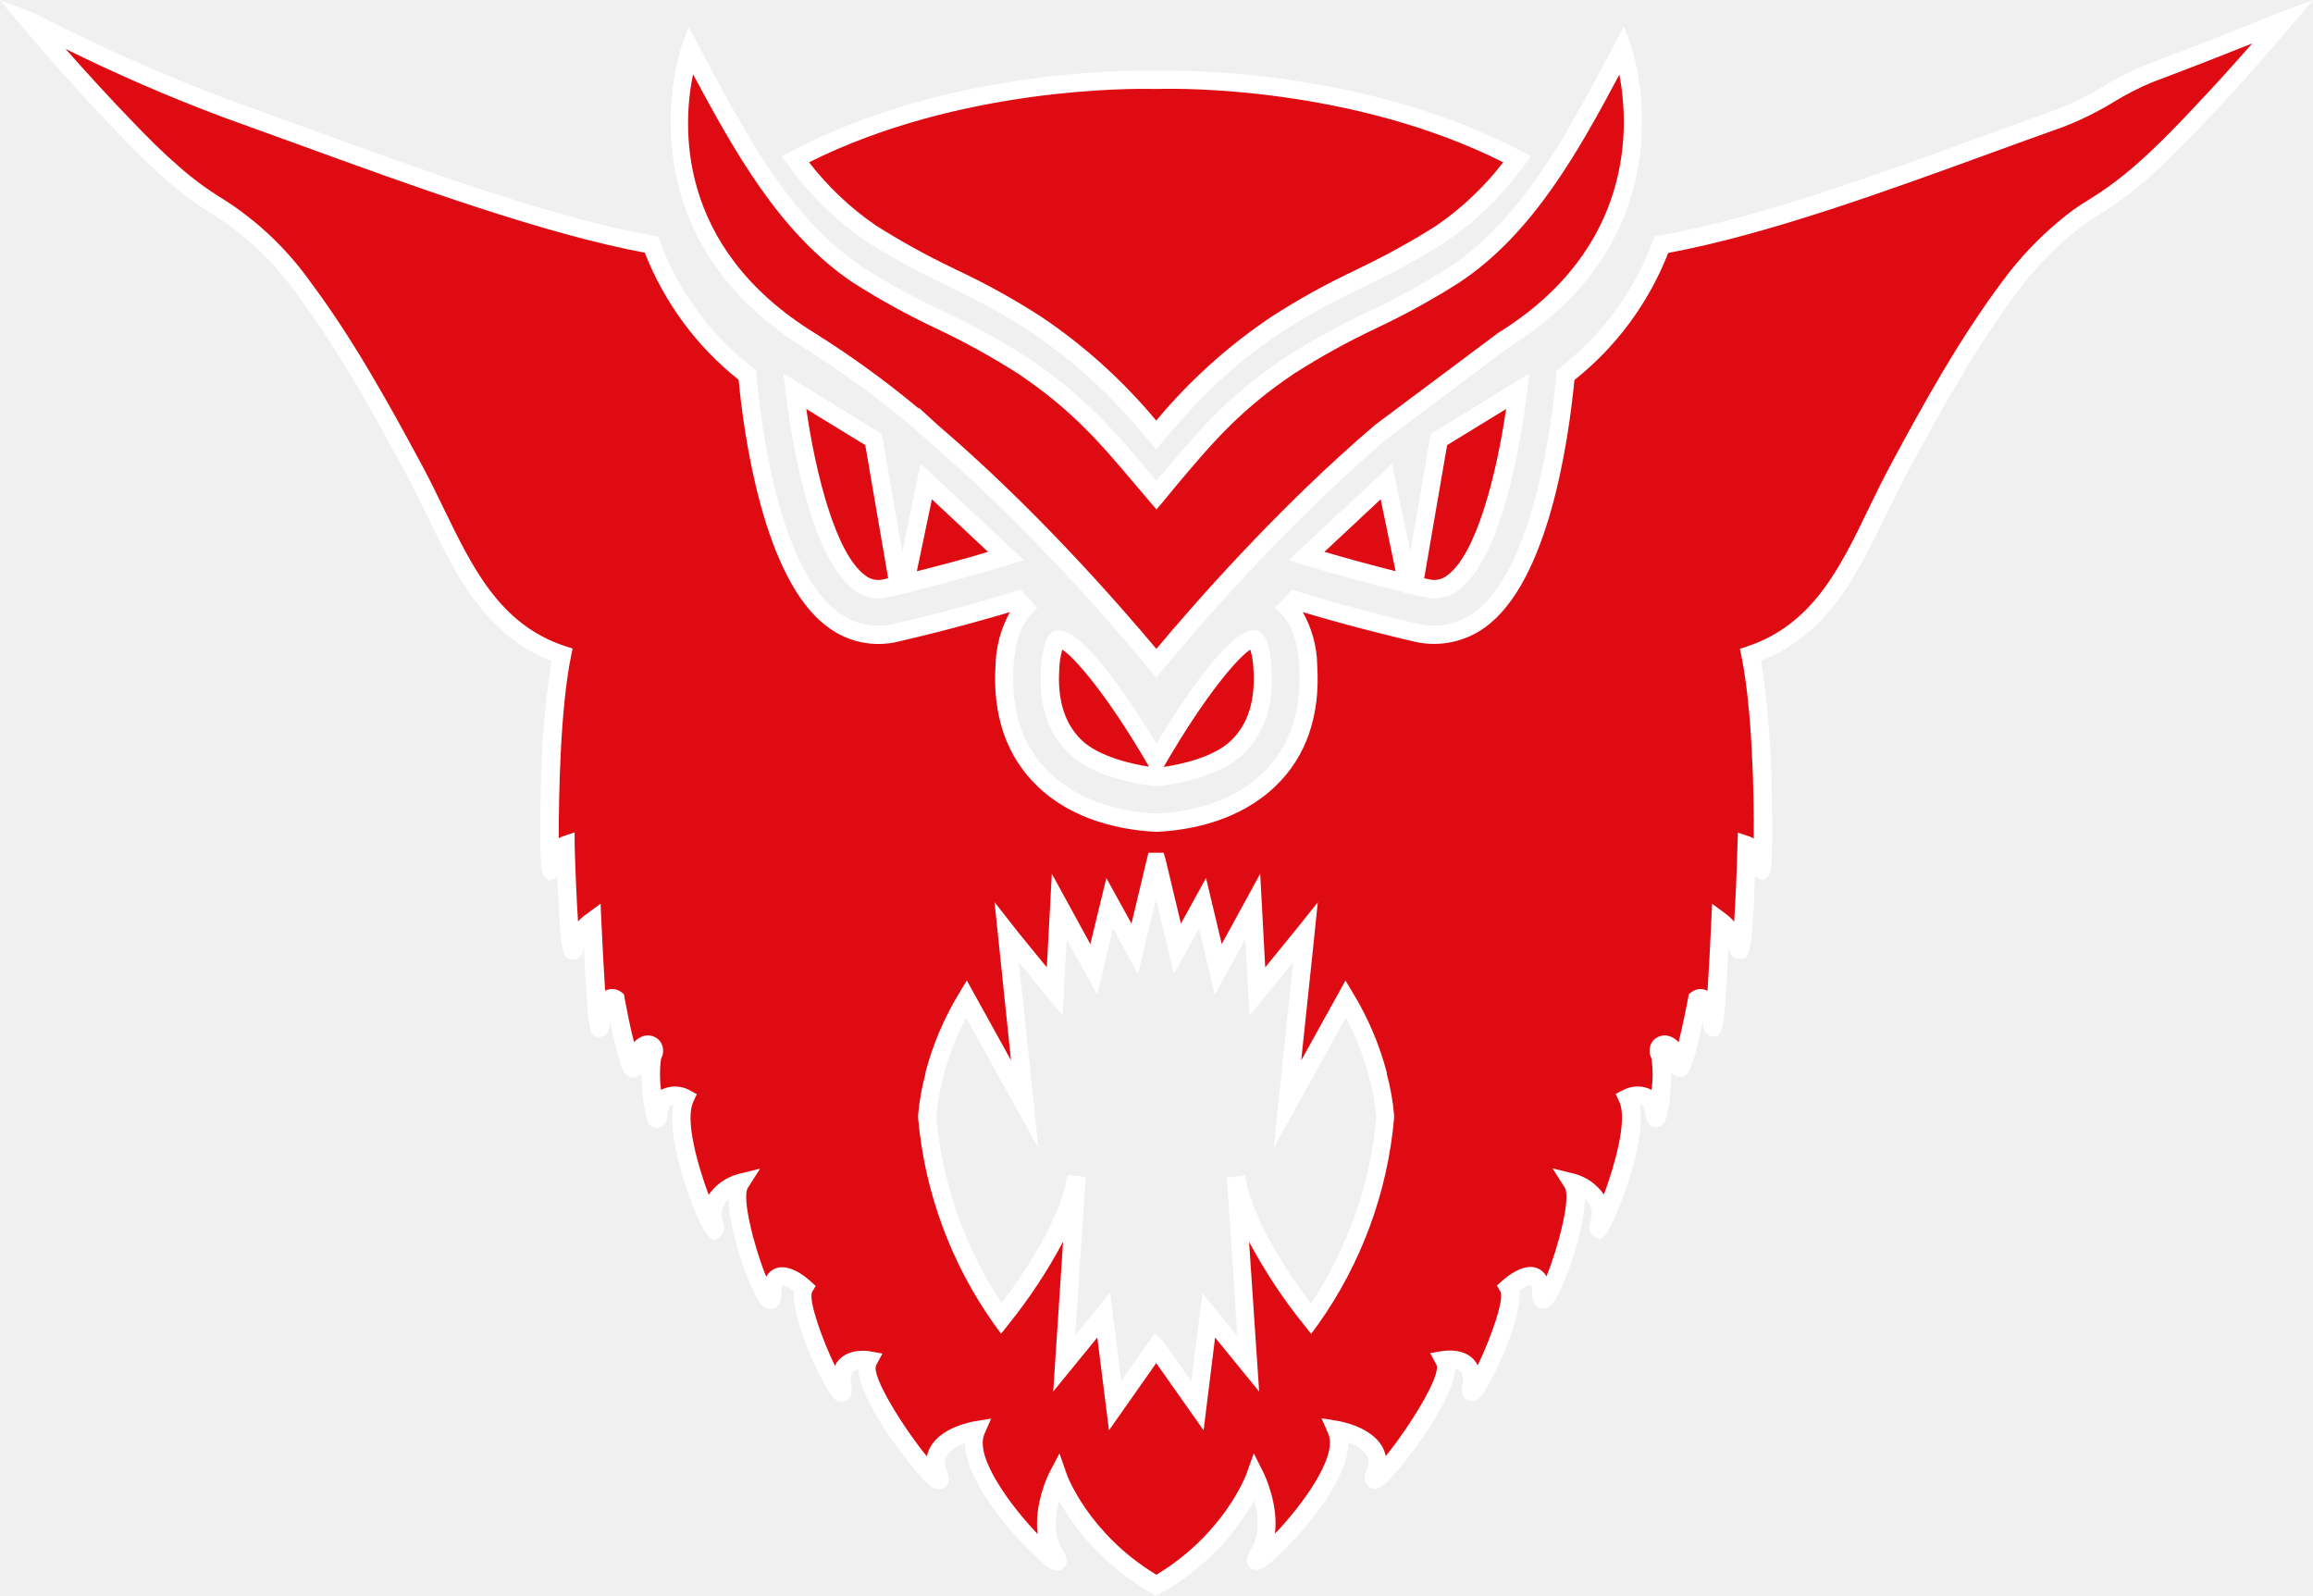
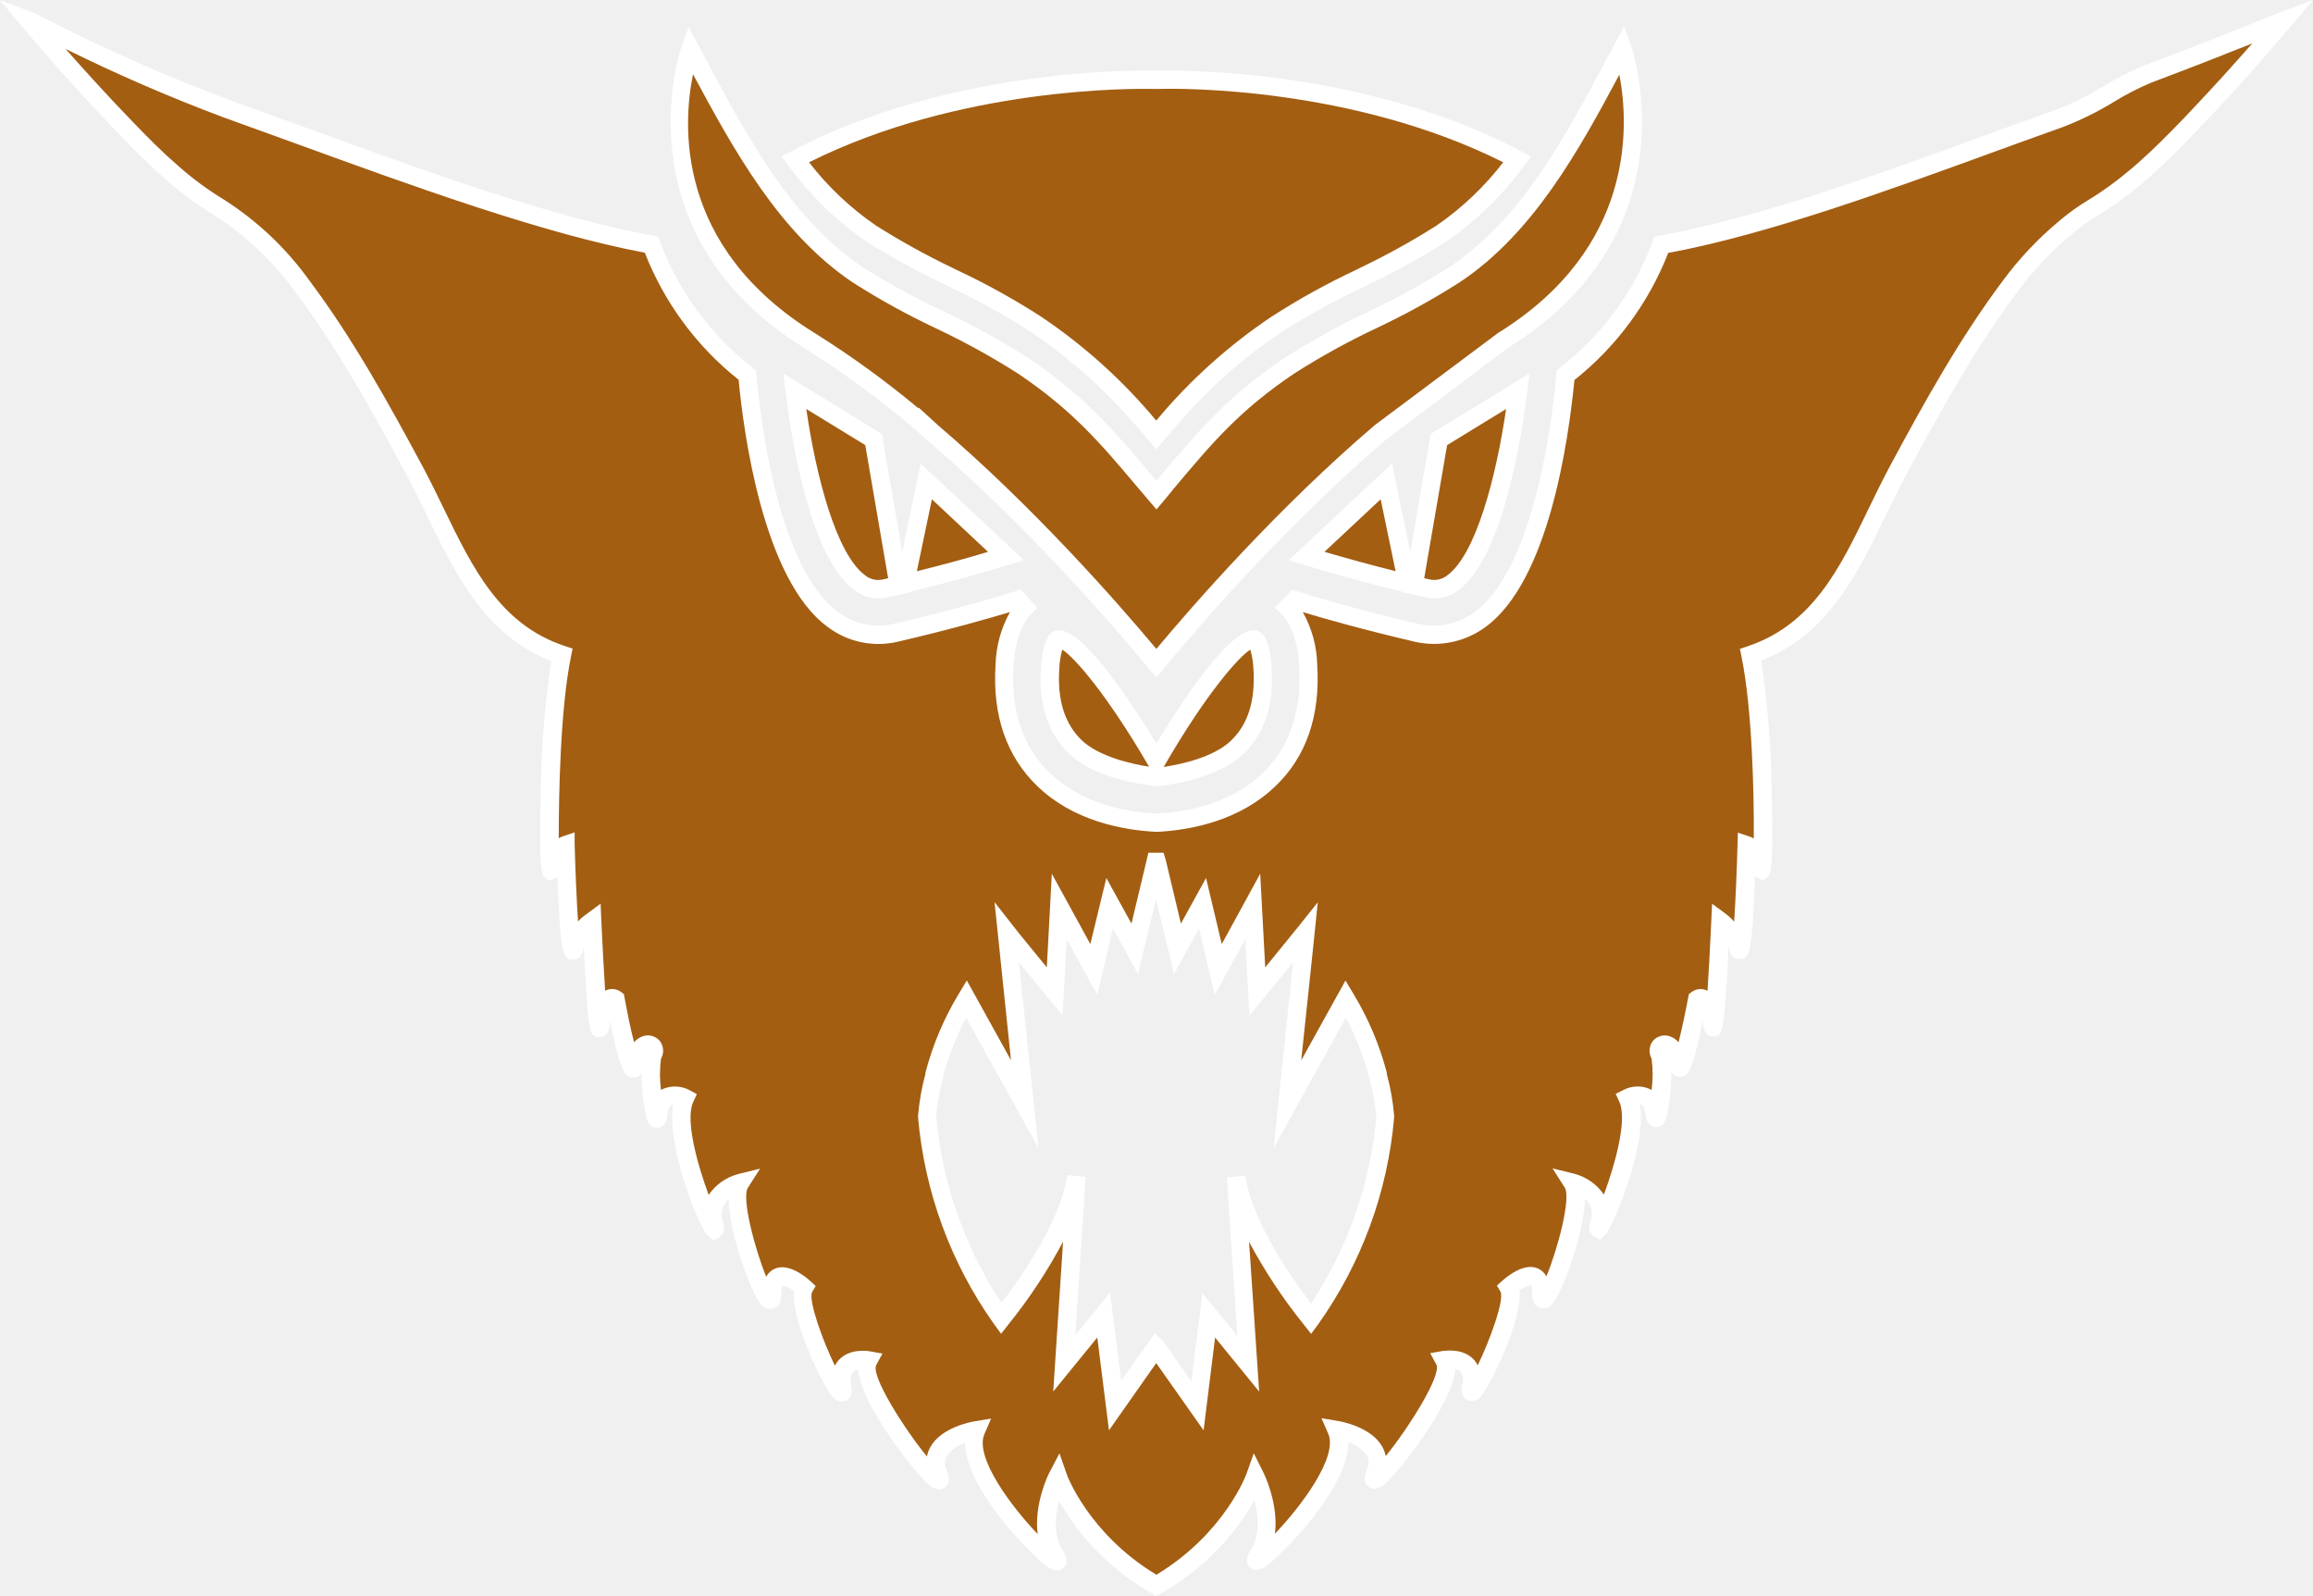
<svg xmlns="http://www.w3.org/2000/svg" viewBox="0 0 378.41 261.09">
-   <defs>
-     <style>.cls-1{fill:#df0b13;}.cls-2{fill:#fff;}</style>
-   </defs>
-   <g id="Layer_2" data-name="Layer 2">
-     <g id="Layer_1-2" data-name="Layer 1">
-       <path class="cls-1" d="M265.43,8.09C258.3,21.37,250.8,36.41,237.93,45c-8.58,5.71-18.44,9.15-27,14.89C200.69,66.79,196,73.06,189.19,81c-6.79-8-11.53-14.22-21.75-21.13-8.59-5.74-18.44-9.18-27-14.89-12.88-8.58-20.38-23.62-27.5-36.9,0,0-10.49,29.07,19.55,47.65a158.09,158.09,0,0,1,18.47,13.62l-1.64-1.57,3.13,2.88c16.35,14,30.74,30.56,36.75,37.84,6-7.28,20.39-23.89,36.73-37.84l20-14.93C275.92,37.16,265.43,8.09,265.43,8.09Z" />
-       <path class="cls-2" d="M189.18,110.86l-1.16-1.4c-5.42-6.56-19.82-23.36-36.56-37.65L150,70.47l0,0A155.85,155.85,0,0,0,131.68,57C101,38,111.4,7.88,111.5,7.58l1.15-3.17,2.88,5.38c6.85,12.83,13.93,26.1,25.72,34A122,122,0,0,0,154.5,51a121.51,121.51,0,0,1,13.77,7.6c9.24,6.24,14.15,12,19.82,18.75l1.1,1.3,1-1.18c5.69-6.76,10.6-12.6,19.89-18.87A123.26,123.26,0,0,1,223.84,51a123.06,123.06,0,0,0,13.26-7.29c11.78-7.86,18.87-21.13,25.72-34l2.88-5.38,1.14,3.17c.11.3,10.53,30.4-20.12,49.4L226.81,71.87c-16.64,14.21-31.06,31-36.48,37.59ZM150.31,66.69l3.14,2.87c15.8,13.49,29.55,29.22,35.73,36.6,6.18-7.39,19.94-23.13,35.76-36.63l20.15-15.06c22.52-13.94,21.4-34.12,19.84-42.26-6.57,12.29-14.08,26-26.17,34a122.06,122.06,0,0,1-13.58,7.48,119.55,119.55,0,0,0-13.43,7.41c-8.94,6-13.5,11.45-19.28,18.31L190.34,82l-1.14,1.34L188.05,82l-2.25-2.65c-5.76-6.82-10.31-12.2-19.2-18.2a120.43,120.43,0,0,0-13.43-7.41,122.06,122.06,0,0,1-13.58-7.48C127.48,38.17,120,24.45,113.38,12.15c-1.66,8.09-3,28.18,19.88,42.32a154.6,154.6,0,0,1,17,12.33Z" />
-       <path class="cls-1" d="M231.32,95.75c.71.14,1.42.33,2.13.48a4.93,4.93,0,0,0,4.25-.89c6.24-4.59,9.48-21.72,10.64-31.35L235.43,71.9Z" />
-       <path class="cls-2" d="M234.69,97.89a6.81,6.81,0,0,1-1.6-.2L232,97.45l-1-.24-1.41-.29L234.06,71l16.14-9.89-.37,3.08c-.75,6.2-3.76,26.87-11.24,32.37A6.54,6.54,0,0,1,234.69,97.89ZM233,94.6l.72.16a3.48,3.48,0,0,0,3.07-.64c4.71-3.47,8-16.19,9.61-27.21l-9.65,5.91Z" />
-       <path class="cls-1" d="M142.51,38.16a125.58,125.58,0,0,0,13,7.17,119.54,119.54,0,0,1,14,7.72,89.36,89.36,0,0,1,19.68,18.13,88.49,88.49,0,0,1,19.69-18.13,120.23,120.23,0,0,1,14-7.72,125.75,125.75,0,0,0,13-7.17A51.63,51.63,0,0,0,248.23,26c-24-12.69-52-13.18-58.59-13h-.93c-6.57-.15-34.56.34-58.59,13A51.27,51.27,0,0,0,142.51,38.16Z" />
-       <path class="cls-2" d="M189.17,73.51,188,72.14C182.28,65.32,177,60,168.65,54.3a115,115,0,0,0-13.53-7.48l-.69-.35a124.71,124.71,0,0,1-12.75-7h0a52.67,52.67,0,0,1-12.76-12.47l-1.06-1.41,1.56-.82c25.66-13.55,56-13.27,59.32-13.2h.9c3.34-.08,33.62-.35,59.29,13.2l1.56.82-1.07,1.41a52.64,52.64,0,0,1-12.75,12.47,123.09,123.09,0,0,1-12.76,7.07l-.68.34A115,115,0,0,0,209.7,54.3c-8.36,5.59-13.61,11-19.39,17.84ZM143.34,36.92a122.73,122.73,0,0,0,12.44,6.88l.67.33a117.24,117.24,0,0,1,13.88,7.68,89,89,0,0,1,18.83,17,88.94,88.94,0,0,1,18.86-17,117.24,117.24,0,0,1,13.88-7.68l.65-.33A120.15,120.15,0,0,0,235,36.91a48.34,48.34,0,0,0,10.93-10.36c-24.64-12.37-53-12.11-56.27-12h-1c-3.25-.07-31.66-.33-56.3,12A48.42,48.42,0,0,0,143.34,36.92Z" />
-       <path class="cls-1" d="M140.64,95.34a5,5,0,0,0,4.26.89c.71-.15,1.41-.34,2.12-.48l-4.1-23.85L130,64C131.16,73.62,134.41,90.75,140.64,95.34Z" />
-       <path class="cls-2" d="M143.66,97.89a6.55,6.55,0,0,1-3.9-1.34h0c-7.47-5.5-10.49-26.17-11.23-32.37l-.37-3.08L144.28,71l4.47,25.94-1.42.29-1,.24-1.1.25A6.38,6.38,0,0,1,143.66,97.89Zm-2.13-3.77a3.44,3.44,0,0,0,3,.66l.77-.18-3.74-21.78-9.65-5.91C133.51,77.92,136.8,90.64,141.53,94.12Z" />
-       <path class="cls-1" d="M205.2,104.55H205c-2.46,0-9.29,8.7-15.82,19.93-6.57-11.23-13.4-19.93-15.86-19.93h-.18c-.3.08-1.12,1.08-1.35,4.82-.37,5.56,1,9.85,4.14,12.83,3.33,3.21,9.5,4.48,13.24,4.89,3.73-.41,9.9-1.68,13.22-4.89,3.1-3,4.52-7.27,4.14-12.83C206.32,105.63,205.5,104.63,205.2,104.55Z" />
-       <path class="cls-2" d="M189.18,128.6l-.17,0c-2.92-.32-10.16-1.48-14.11-5.3-3.45-3.32-5-8-4.6-14,.23-3.74,1.06-5.82,2.48-6.17l.55,0c4.15,0,12.36,12.74,15.86,18.5,3.48-5.77,11.65-18.5,15.82-18.5l.55,0c1.42.35,2.26,2.43,2.48,6.18.4,6-1.14,10.68-4.6,14-3.95,3.82-11.18,5-14.1,5.3Zm-15.39-22.32a13.4,13.4,0,0,0-.49,3.18c-.34,5.06.9,9,3.69,11.66s8.17,3.88,11,4.31l-.11-.19C181,113.44,175.73,107.5,173.79,106.28Zm30.76,0c-1.88,1.17-7.17,7.11-14.06,19l-.11.19c2.86-.43,8.16-1.57,11-4.29s4-6.61,3.69-11.66A13.07,13.07,0,0,0,204.55,106.27Z" />
-       <path class="cls-1" d="M230.28,95.48l-3.47-16.71L213.75,91C217,91.94,222.67,93.62,230.28,95.48Z" />
-       <path class="cls-2" d="M232.23,97.51l-2.31-.57c-5.72-1.4-11.15-2.88-16.61-4.54l-2.49-.75,16.91-15.8Zm-15.55-7.23c3.84,1.12,7.68,2.17,11.64,3.17l-2.44-11.77Z" />
-       <path class="cls-1" d="M148.07,95.48c7.61-1.86,13.32-3.54,16.53-4.51l-13.06-12.2Z" />
-       <path class="cls-2" d="M146.12,97.51l4.49-21.66,16.92,15.8-2.5.75c-5.45,1.66-10.89,3.14-16.6,4.54Zm6.34-15.83L150,93.45c4-1,7.81-2,11.64-3.17Z" />
-       <path class="cls-1" d="M351.48,12c-4.4,1.64-9.21,5.43-14.44,7.26C316.56,26.58,291.78,36.45,271.78,40A48.2,48.2,0,0,1,256.1,61.38c-.74,8.24-3.77,32.5-14,40a12.76,12.76,0,0,1-10.3,2.2c-9.37-2.2-16.35-4.21-20-5.37-.38.41-.75.86-1.16,1.23,1.72,1.72,3.06,4.63,3.36,9.52.48,7.84-1.68,14.1-6.42,18.66-5.45,5.22-12.91,6.71-18.17,7H189c-5.26-.3-12.73-1.75-18.21-7-4.74-4.56-6.91-10.82-6.42-18.66.3-4.89,1.68-7.8,3.32-9.52l-1.12-1.23c-3.66,1.16-10.64,3.17-19.93,5.34a12.28,12.28,0,0,1-10.37-2.17c-10.26-7.5-13.29-31.94-14-40A48.25,48.25,0,0,1,106.57,40C86.38,36.41,57.61,25.09,37,17.77,20.82,11.84,5.59,3.68,4.77,3.39c5,5.93,10.15,11.68,15.56,17.27,2.58,2.69,5.11,5.26,7.84,7.62A53.18,53.18,0,0,0,35.86,34,50.27,50.27,0,0,1,49.48,46.82c7.09,9.48,12.83,19.89,18.43,30.3,6.42,12,10.34,25.45,24.07,30-2.61,12.83-2,37.87-1.75,35,.37-3.21,2.38-3.88,2.38-3.88S93.17,158.81,94,155a8.31,8.31,0,0,1,2.88-4.3s1,21.83,1.41,16.61,2.39-3.84,2.39-3.84,2.8,14.77,3.25,10.48,3.84-3.32,2.87-1.42.49,13.81,1,9.52,4.26-2.39,4.26-2.39c-2.84,6.2,6.19,25.75,4.77,20.49s4.3-6.64,4.3-6.64c-2.39,3.8,5.22,23.81,5.22,18.1s5.26-1,5.26-1c-1.9,3.35,7.13,21.45,6.2,16.19s4.29-4.29,4.29-4.29c-2.39,4.29,13.8,24.29,11.42,18.58s6.19-7.12,6.19-7.12c-3.32,7.61,16.2,25.71,12.88,20.48s.44-12.87.44-12.87,3.55,10.15,15.3,17.28a1.78,1.78,0,0,0,.41.22v0a2.79,2.79,0,0,0,.3.15.28.28,0,0,1,.15-.08s.08,0,.11.08a3.77,3.77,0,0,0,.71-.41c11.76-7.13,15.3-17.28,15.3-17.28s3.81,7.61.45,12.87S222,241.62,218.64,234c0,0,8.58,1.41,6.19,7.12s13.81-14.29,11.42-18.58c0,0,5.26-.93,4.29,4.29s8.1-12.84,6.2-16.19c0,0,5.26-4.74,5.26,1s7.61-14.3,5.22-18.1c0,0,5.71,1.41,4.29,6.64s7.62-14.29,4.78-20.49c0,0,3.81-1.9,4.25,2.39s1.94-7.61,1-9.52,2.39-2.87,2.88,1.42,3.24-10.48,3.24-10.48,1.91-1.42,2.39,3.84,1.42-16.61,1.42-16.61a8.26,8.26,0,0,1,2.87,4.3c.86,3.8,1.42-16.76,1.42-16.76s2,.67,2.39,3.88c.3,2.87.86-22.17-1.75-35,13.73-4.56,17.65-18,24.07-30,5.59-10.41,11.34-20.82,18.43-30.3a54.32,54.32,0,0,1,8.84-9.4A33.43,33.43,0,0,1,342.49,34c6-3.62,10.71-8.25,15.53-13.29.74-.78,1.49-1.53,2.2-2.31,4.62-4.85,9-9.85,13.36-15C372.87,3.65,364.17,7.27,351.48,12ZM226.66,182.73a67.3,67.3,0,0,1-12.13,33c-9.85-12.5-11.9-20.15-12.31-23.25l2,30.6-6.46-7.91L195.91,230l-6.72-9.52,0,0L182.44,230l-1.87-14.82-6.45,7.91,2-30.6c-.41,3.1-2.46,10.75-12.31,23.25a67.3,67.3,0,0,1-12.13-33v-.15a37.45,37.45,0,0,1,1.19-6.68v0a47.47,47.47,0,0,1,5.26-12.47l9.56,17.24-2.76-26.27-.19-1.83.86,1.08,7,8.59.75-13.92,5.63,10.3,2.58-10.82,4.1,7.46,3.4-14.22h.19l3.39,14.22,4.11-7.46,2.57,10.82,5.64-10.3.74,13.92,7-8.59.86-1.08-.19,1.83-2.76,26.27,9.55-17.24a47.47,47.47,0,0,1,5.26,12.47v0a37.47,37.47,0,0,1,1.2,6.68Z" />
-       <path class="cls-2" d="M189,261.09l-.39-.36a3.38,3.38,0,0,1-.47-.22l-.77-.47a40.14,40.14,0,0,1-14.1-14.51c-.62,2.39-1,5.65.63,8.16.32.49,1.15,1.81.13,2.79-.68.65-1.57.59-2.66-.17-2.24-1.56-13.4-12.51-13.49-20.23a5.72,5.72,0,0,0-3,2.12,2.49,2.49,0,0,0,0,2.35c.2.49.83,2-.33,2.8s-2.36-.25-2.76-.6c-2.07-1.85-10.89-12.78-11.39-18.69a1.72,1.72,0,0,0-.88.41,2.57,2.57,0,0,0-.26,2.1c.1.54.35,2-.83,2.55a1.73,1.73,0,0,1-2.12-.5c-1.56-1.63-6.93-12.59-6.4-17.4a4.59,4.59,0,0,0-1.88-.92h0a3,3,0,0,0-.2,1.32c0,.49,0,2-1.26,2.42a1.88,1.88,0,0,1-2.19-.83c-1.56-1.94-5.05-11.31-5.19-17a3.45,3.45,0,0,0-.71.85,3.42,3.42,0,0,0-.22,2.72c.19.71.51,1.9-.53,2.55l-1,.59-.92-.77c-1.43-1.26-6.82-14.64-5.68-21.39a1,1,0,0,0-.36.09c-.27.15-.47.65-.55,1.38s-.21,1.87-1.31,2.2a1.59,1.59,0,0,1-1.68-.52c-.69-.82-1.27-5.09-1.27-8.39a1.51,1.51,0,0,1-1.28.73c-1.2.06-2,.09-3.88-9.27,0,.16,0,.32-.05.49,0,.59-.19,2.17-1.64,2.17h-.05c-1.57,0-1.85,0-2.53-14.67a2.66,2.66,0,0,0-.1.38c-.36,1.59-1.4,1.68-1.83,1.63-1.38-.14-1.94-.19-2.4-13.58a1.46,1.46,0,0,1-.52.36l-.84.34-.7-.58c-.47-.39-1-.84-.67-14.37a153.77,153.77,0,0,1,1.73-21C79.35,103.91,74.56,94,69.93,84.5c-1.07-2.2-2.17-4.48-3.34-6.67C60.92,67.28,55.25,57,48.27,47.72a48.08,48.08,0,0,0-13.2-12.49,55,55,0,0,1-7.89-5.83c-2.63-2.26-5.07-4.72-7.93-7.7C14,16.25,8.86,10.57,3.62,4.35L0,.05,5.28,2c.23.08.61.27,2,1A294.6,294.6,0,0,0,37.53,16.36c3.78,1.35,7.86,2.83,12.11,4.38,19.15,7,40.85,14.88,57.2,17.81l.85.16.29.81a46.74,46.74,0,0,0,15.2,20.68l.5.4.06.64c.64,7.3,3.52,31.68,13.38,38.89a10.77,10.77,0,0,0,9.17,1.91c10.41-2.42,17.31-4.51,19.8-5.3l.91-.29,2.71,3-1,1c-1.69,1.77-2.66,4.65-2.9,8.57-.46,7.37,1.54,13.25,6,17.49,5.14,4.93,12.22,6.31,17.25,6.59h.37c4.92-.28,12-1.66,17.13-6.6,4.41-4.23,6.42-10.11,6-17.48-.24-4-1.23-6.85-2.92-8.55l-1.11-1.11,1.16-1.06a10.41,10.41,0,0,0,.78-.82l.92-1,.92.29c2.46.78,9.34,2.86,19.89,5.34a11.26,11.26,0,0,0,9.08-2C251,93,254,68.56,254.61,61.24l.06-.64.5-.4a46.74,46.74,0,0,0,15.2-20.68l.29-.81.85-.16c16.19-2.89,35.9-10.08,53.3-16.42,4-1.47,7.95-2.9,11.73-4.24A47.83,47.83,0,0,0,344.32,14,46.7,46.7,0,0,1,351,10.64h0c10-3.78,17.44-6.78,20.61-8.07.83-.33,1.33-.54,1.49-.59l5.35-2-3.69,4.35c-5,5.85-9.21,10.63-13.42,15-.45.51-.95,1-1.46,1.55l-.74.77c-4.52,4.73-9.47,9.67-15.83,13.53a32,32,0,0,0-4.57,3.32,52.59,52.59,0,0,0-8.63,9.17c-7,9.32-12.64,19.57-18.31,30.11-1.17,2.19-2.27,4.46-3.34,6.67-4.64,9.54-9.42,19.4-20.34,23.61a153.74,153.74,0,0,1,1.72,21c.34,13.53-.19,14-.67,14.37l-.69.57-.84-.33a1.46,1.46,0,0,1-.52-.36c-.47,13.39-1,13.44-2.4,13.58-.44.05-1.47,0-1.83-1.64,0-.12-.06-.24-.1-.37-.69,14.63-1,14.64-2.54,14.67h0c-1.46,0-1.59-1.58-1.64-2.18,0-.17,0-.33,0-.48-1.91,9.36-2.68,9.33-3.89,9.27a1.52,1.52,0,0,1-1.28-.74c0,3.31-.58,7.58-1.26,8.4a1.59,1.59,0,0,1-1.68.52c-1.11-.33-1.24-1.54-1.32-2.19s-.27-1.24-.54-1.39a1,1,0,0,0-.35-.09c1.2,6.93-4.58,20.4-5.7,21.39l-.83.74-1-.56c-1.05-.65-.73-1.84-.54-2.55a3.18,3.18,0,0,0-.92-3.57c-.14,5.7-3.64,15.07-5.19,17a1.88,1.88,0,0,1-2.19.83c-1.26-.44-1.26-1.93-1.26-2.42a3,3,0,0,0-.2-1.32h0a4.51,4.51,0,0,0-1.87.92c.52,4.81-4.85,15.77-6.4,17.4a1.75,1.75,0,0,1-2.13.5c-1.17-.59-.92-2-.83-2.54a2.51,2.51,0,0,0-.26-2.11,1.65,1.65,0,0,0-.87-.41c-.5,5.9-9.33,16.84-11.4,18.69-.39.35-1.59,1.42-2.75.6s-.54-2.31-.33-2.8a2.52,2.52,0,0,0,0-2.35,5.75,5.75,0,0,0-3-2.11c-.1,7.72-11.26,18.66-13.49,20.22-1.09.76-2,.82-2.66.17-1-1-.19-2.3.13-2.79,1.61-2.52,1.25-5.79.63-8.17a40.13,40.13,0,0,1-14.34,14.66,5.77,5.77,0,0,1-.89.51l-.18.07-.26.27-.21-.07Zm-15.67-23.32,1.17,3.35c0,.1,3.55,9.76,14.66,16.49l.06,0h0c11.17-6.77,14.68-16.43,14.72-16.53l1.18-3.33,1.58,3.16c.13.26,2.5,5.11,1.88,10,4.29-4.47,10.37-12.58,8.72-16.36l-1.1-2.53,2.72.45c.55.09,5.44,1,7.23,4.22a4.89,4.89,0,0,1,.55,1.53c3.66-4.47,9.23-13.28,8.28-15l-1-1.84,2.07-.37c.32,0,3.17-.5,4.94,1.29a3.66,3.66,0,0,1,.76,1.07c2-4.09,4.39-10.69,3.74-12.05l-.6-1,.9-.8c.8-.72,3.58-3,5.82-2a2.85,2.85,0,0,1,1.38,1.3c1.84-4.42,4.08-12.85,3-14.54l-2-3.14,3.6.89a8.51,8.51,0,0,1,4.81,3.4c1.82-4.89,3.87-12.24,2.53-15.16l-.6-1.32,1.3-.65a5,5,0,0,1,4.33-.12,1.58,1.58,0,0,1,.24.15,19,19,0,0,0,0-5.15,2.62,2.62,0,0,1,.23-2.9,2.53,2.53,0,0,1,2.71-.76,3.2,3.2,0,0,1,1.48,1c.51-2.08,1.1-4.83,1.57-7.31l.11-.58.47-.35a2.45,2.45,0,0,1,2.43-.26l.15.08c.22-3.25.44-7.47.62-11.44l.13-2.81,2.26,1.67a8.9,8.9,0,0,1,1.35,1.27c.22-3.31.43-8.11.55-12.57l.06-2,1.92.64a3.12,3.12,0,0,1,.68.32c.06-7.35-.26-21.2-2-29.72l-.27-1.31,1.26-.42C296.5,102.19,301,93,305.72,83.19c1.08-2.23,2.2-4.53,3.39-6.77,5.73-10.66,11.46-21,18.56-30.5a55.67,55.67,0,0,1,9.09-9.66,35.4,35.4,0,0,1,5-3.6c6-3.66,10.83-8.45,15.21-13l.76-.79c.48-.5.95-1,1.41-1.5,3-3.16,6-6.49,9.34-10.27-3.91,1.56-9.55,3.79-16.43,6.38h0a44.47,44.47,0,0,0-6.19,3.17,51,51,0,0,1-8.28,4.1c-3.77,1.34-7.69,2.77-11.71,4.23-17.21,6.27-36.67,13.37-52.95,16.4a49.58,49.58,0,0,1-15.34,20.79c-1,10.14-4.25,32.9-14.55,40.41A14.21,14.21,0,0,1,231.51,105c-8.77-2.06-15-3.84-18.37-4.86a18.38,18.38,0,0,1,2.36,8.68c.52,8.28-1.8,15-6.87,19.83-5.81,5.57-13.61,7.12-19.13,7.43H189c-5.62-.31-13.44-1.86-19.25-7.43-5.08-4.88-7.39-11.55-6.88-19.83a18.71,18.71,0,0,1,2.36-8.68c-3.36,1-9.61,2.81-18.25,4.82a13.74,13.74,0,0,1-11.59-2.41c-10.61-7.76-13.77-32.11-14.55-40.42a49.6,49.6,0,0,1-15.35-20.79C89,38.26,67.55,30.46,48.61,23.56c-4.24-1.55-8.31-3-12.1-4.38A278.76,278.76,0,0,1,10.72,8c3.55,4,7.08,7.88,10.69,11.61,2.8,2.93,5.19,5.32,7.74,7.52a51.34,51.34,0,0,0,7.48,5.52,51,51,0,0,1,14,13.26c7.1,9.49,12.83,19.84,18.56,30.49,1.2,2.25,2.32,4.55,3.4,6.78,4.74,9.77,9.22,19,19.82,22.51l1.27.42-.27,1.31c-1.73,8.52-2,22.37-2,29.72a3.12,3.12,0,0,1,.68-.32l1.92-.64,0,2c.13,4.46.33,9.26.56,12.57A8,8,0,0,1,96,149.51l2.26-1.67.12,2.81c.18,4,.41,8.19.62,11.44l.16-.08a2.45,2.45,0,0,1,2.43.26l.47.35.11.58c.47,2.48,1,5.23,1.57,7.31a3.31,3.31,0,0,1,1.47-1,2.57,2.57,0,0,1,2.72.77,2.63,2.63,0,0,1,.22,2.92,18.54,18.54,0,0,0,0,5.13,1.58,1.58,0,0,1,.24-.15,5.05,5.05,0,0,1,4.33.12L114,179l-.6,1.32c-1.34,2.92.72,10.27,2.54,15.16a8.5,8.5,0,0,1,4.8-3.4l3.61-.89-2,3.14c-1.06,1.69,1.18,10.12,3,14.54a2.94,2.94,0,0,1,1.38-1.3c2.25-1,5,1.26,5.83,2l.89.81-.59,1c-.65,1.36,1.75,8,3.73,12.05a3.89,3.89,0,0,1,.77-1.07c1.77-1.79,4.62-1.34,4.94-1.29l2.07.37-1,1.84c-1,1.72,4.61,10.53,8.28,15a4.89,4.89,0,0,1,.55-1.53c1.79-3.24,6.68-4.13,7.23-4.22l2.72-.45-1.1,2.53c-1.65,3.78,4.43,11.89,8.71,16.36-.62-4.91,1.76-9.76,1.89-10ZM253.52,212Zm-72.09,22-1.91-15.19-7.21,8.84,1.61-24.52A84.6,84.6,0,0,1,165,216.65l-1.22,1.55-1.16-1.59a68.71,68.71,0,0,1-12.42-33.76v-.39a39.27,39.27,0,0,1,1.2-6.78l0-.19a48.81,48.81,0,0,1,5.43-12.86l1.34-2.23,7.23,13.06-2.69-25.87,4,5.1,4.55,5.57.82-15.32,6.3,11.51L181,143.64l4.11,7.46,2.77-11.59h2.48l.35,1.15,2.49,10.44,4.11-7.46,2.57,10.81,6.29-11.51.82,15.32,5.41-6.65,3.19-4-.71,6.93-2,18.94,7.24-13.06,1.34,2.23a48.67,48.67,0,0,1,5.43,12.86l0,.22a38,38,0,0,1,1.19,6.75v.39a68.6,68.6,0,0,1-12.41,33.76l-1.17,1.59-1.22-1.55a86,86,0,0,1-8.93-13.51L206,227.66l-7.21-8.84L196.91,234l-7.75-11Zm7.51-15.89,1.48,1.47L194.9,226l1.82-14.45,5.71,7-1.71-25.92,3-.3c.34,2.52,2.06,9.46,10.77,20.93a66,66,0,0,0,10.69-30.53v0A36.28,36.28,0,0,0,224,176.3l-.06-.24a44.81,44.81,0,0,0-3.75-9.58l-11.82,21.34,3.19-30.41-7.15,8.75-.67-12.52-5,9.09-2.58-10.84-4.1,7.46-2.94-12.27-2.93,12.27-4.1-7.46-2.58,10.84-5-9.09-.67,12.52-7.15-8.75,3.2,30.41-11.83-21.34a45.55,45.55,0,0,0-3.75,9.58h0l0,.23a36.28,36.28,0,0,0-1.14,6.35v0a66,66,0,0,0,10.68,30.53c8.72-11.47,10.44-18.41,10.77-20.93l3,.3-1.71,25.92,5.7-7,1.82,14.44Z" />
+   <g id="a48818d6-5859-44ae-8f46-f1856662657b" data-name="Layer 2">
+     <g id="a02507af-76a7-462f-9a6d-78ec633035e9" data-name="Layer 1">
+       <path d="M265.43,8.09C258.3,21.37,250.8,36.41,237.93,45c-8.58,5.71-18.44,9.15-27,14.89C200.69,66.79,196,73.06,189.19,81c-6.79-8-11.53-14.22-21.75-21.13-8.59-5.74-18.44-9.18-27-14.89-12.88-8.58-20.38-23.62-27.5-36.9,0,0-10.49,29.07,19.55,47.65a158.09,158.09,0,0,1,18.47,13.62l-1.64-1.57,3.13,2.88c16.35,14,30.74,30.56,36.75,37.84,6-7.28,20.39-23.89,36.73-37.84l20-14.93C275.92,37.16,265.43,8.09,265.43,8.09Z" style="fill:#a35e12" />
+       <path d="M189.18,110.86l-1.16-1.4c-5.42-6.56-19.82-23.36-36.56-37.65L150,70.47l0,0A155.85,155.85,0,0,0,131.68,57C101,38,111.4,7.88,111.5,7.58l1.15-3.17,2.88,5.38c6.85,12.83,13.93,26.1,25.72,34A122,122,0,0,0,154.5,51a121.51,121.51,0,0,1,13.77,7.6c9.24,6.24,14.15,12,19.82,18.75l1.1,1.3,1-1.18c5.69-6.76,10.6-12.6,19.89-18.87A123.26,123.26,0,0,1,223.84,51a123.06,123.06,0,0,0,13.26-7.29c11.78-7.86,18.87-21.13,25.72-34l2.88-5.38,1.14,3.17c.11.3,10.53,30.4-20.12,49.4L226.81,71.87c-16.64,14.21-31.06,31-36.48,37.59ZM150.31,66.69l3.14,2.87c15.8,13.49,29.55,29.22,35.73,36.6,6.18-7.39,19.94-23.13,35.76-36.63l20.15-15.06c22.52-13.94,21.4-34.12,19.84-42.26-6.57,12.29-14.08,26-26.17,34a122.06,122.06,0,0,1-13.58,7.48,119.55,119.55,0,0,0-13.43,7.41c-8.94,6-13.5,11.45-19.28,18.31L190.34,82l-1.14,1.34L188.05,82l-2.25-2.65c-5.76-6.82-10.31-12.2-19.2-18.2a120.43,120.43,0,0,0-13.43-7.41,122.06,122.06,0,0,1-13.58-7.48C127.48,38.17,120,24.45,113.38,12.15c-1.66,8.09-3,28.18,19.88,42.32a154.6,154.6,0,0,1,17,12.33Z" style="fill:#fff" />
+       <path d="M231.32,95.75c.71.14,1.42.33,2.13.48a4.93,4.93,0,0,0,4.25-.89c6.24-4.59,9.48-21.72,10.64-31.35L235.43,71.9Z" style="fill:#a35e12" />
+       <path d="M234.69,97.89a6.81,6.81,0,0,1-1.6-.2L232,97.45l-1-.24-1.41-.29L234.06,71l16.14-9.89-.37,3.08c-.75,6.2-3.76,26.87-11.24,32.37A6.54,6.54,0,0,1,234.69,97.89ZM233,94.6l.72.16a3.48,3.48,0,0,0,3.07-.64c4.71-3.47,8-16.19,9.61-27.21l-9.65,5.91Z" style="fill:#fff" />
+       <path d="M142.51,38.16a125.58,125.58,0,0,0,13,7.17,119.54,119.54,0,0,1,14,7.72,89.36,89.36,0,0,1,19.68,18.13,88.49,88.49,0,0,1,19.69-18.13,120.23,120.23,0,0,1,14-7.72,125.75,125.75,0,0,0,13-7.17A51.63,51.63,0,0,0,248.23,26c-24-12.69-52-13.18-58.59-13h-.93c-6.57-.15-34.56.34-58.59,13A51.27,51.27,0,0,0,142.51,38.16Z" style="fill:#a35e12" />
+       <path d="M189.17,73.51,188,72.14C182.28,65.32,177,60,168.65,54.3a115,115,0,0,0-13.53-7.48l-.69-.35a124.71,124.71,0,0,1-12.75-7h0a52.67,52.67,0,0,1-12.76-12.47l-1.06-1.41,1.56-.82c25.66-13.55,56-13.27,59.32-13.2h.9c3.34-.08,33.62-.35,59.29,13.2l1.56.82-1.07,1.41a52.64,52.64,0,0,1-12.75,12.47,123.09,123.09,0,0,1-12.76,7.07l-.68.34A115,115,0,0,0,209.7,54.3c-8.36,5.59-13.61,11-19.39,17.84ZM143.34,36.92a122.73,122.73,0,0,0,12.44,6.88l.67.33a117.24,117.24,0,0,1,13.88,7.68,89,89,0,0,1,18.83,17,88.94,88.94,0,0,1,18.86-17,117.24,117.24,0,0,1,13.88-7.68l.65-.33A120.15,120.15,0,0,0,235,36.91a48.34,48.34,0,0,0,10.93-10.36c-24.64-12.37-53-12.11-56.27-12h-1c-3.25-.07-31.66-.33-56.3,12A48.42,48.42,0,0,0,143.34,36.92Z" style="fill:#fff" />
+       <path d="M140.64,95.34a5,5,0,0,0,4.26.89c.71-.15,1.41-.34,2.12-.48l-4.1-23.85L130,64C131.16,73.62,134.41,90.75,140.64,95.34Z" style="fill:#a35e12" />
+       <path d="M143.66,97.89a6.55,6.55,0,0,1-3.9-1.34h0c-7.47-5.5-10.49-26.17-11.23-32.37l-.37-3.08L144.28,71l4.47,25.94-1.42.29-1,.24-1.1.25A6.38,6.38,0,0,1,143.66,97.89Zm-2.13-3.77a3.44,3.44,0,0,0,3,.66l.77-.18-3.74-21.78-9.65-5.91C133.51,77.92,136.8,90.64,141.53,94.12Z" style="fill:#fff" />
+       <path d="M205.2,104.55H205c-2.46,0-9.29,8.7-15.82,19.93-6.57-11.23-13.4-19.93-15.86-19.93h-.18c-.3.08-1.12,1.08-1.35,4.82-.37,5.56,1,9.85,4.14,12.83,3.33,3.21,9.5,4.48,13.24,4.89,3.73-.41,9.9-1.68,13.22-4.89,3.1-3,4.52-7.27,4.14-12.83C206.32,105.63,205.5,104.63,205.2,104.55Z" style="fill:#a35e12" />
+       <path d="M189.18,128.6l-.17,0c-2.92-.32-10.16-1.48-14.11-5.3-3.45-3.32-5-8-4.6-14,.23-3.74,1.06-5.82,2.48-6.17l.55,0c4.15,0,12.36,12.74,15.86,18.5,3.48-5.77,11.65-18.5,15.82-18.5l.55,0c1.42.35,2.26,2.43,2.48,6.18.4,6-1.14,10.68-4.6,14-3.95,3.82-11.18,5-14.1,5.3Zm-15.39-22.32a13.4,13.4,0,0,0-.49,3.18c-.34,5.06.9,9,3.69,11.66s8.17,3.88,11,4.31l-.11-.19C181,113.44,175.73,107.5,173.79,106.28Zm30.76,0c-1.88,1.17-7.17,7.11-14.06,19l-.11.19c2.86-.43,8.16-1.57,11-4.29s4-6.61,3.69-11.66A13.07,13.07,0,0,0,204.55,106.27Z" style="fill:#fff" />
+       <path d="M230.28,95.48l-3.47-16.71L213.75,91C217,91.94,222.67,93.62,230.28,95.48Z" style="fill:#a35e12" />
+       <path d="M232.23,97.51l-2.31-.57c-5.72-1.4-11.15-2.88-16.61-4.54l-2.49-.75,16.91-15.8Zm-15.55-7.23c3.84,1.12,7.68,2.17,11.64,3.17l-2.44-11.77Z" style="fill:#fff" />
+       <path d="M148.07,95.48c7.61-1.86,13.32-3.54,16.53-4.51l-13.06-12.2Z" style="fill:#a35e12" />
+       <path d="M146.12,97.51l4.49-21.66,16.92,15.8-2.5.75c-5.45,1.66-10.89,3.14-16.6,4.54Zm6.34-15.83L150,93.45c4-1,7.81-2,11.64-3.17Z" style="fill:#fff" />
+       <path d="M351.48,12c-4.4,1.64-9.21,5.43-14.44,7.26C316.56,26.58,291.78,36.45,271.78,40A48.2,48.2,0,0,1,256.1,61.38c-.74,8.24-3.77,32.5-14,40a12.76,12.76,0,0,1-10.3,2.2c-9.37-2.2-16.35-4.21-20-5.37-.38.41-.75.86-1.16,1.23,1.72,1.72,3.06,4.63,3.36,9.52.48,7.84-1.68,14.1-6.42,18.66-5.45,5.22-12.91,6.71-18.17,7H189c-5.26-.3-12.73-1.75-18.21-7-4.74-4.56-6.91-10.82-6.42-18.66.3-4.89,1.68-7.8,3.32-9.52l-1.12-1.23c-3.66,1.16-10.64,3.17-19.93,5.34a12.28,12.28,0,0,1-10.37-2.17c-10.26-7.5-13.29-31.94-14-40A48.25,48.25,0,0,1,106.57,40C86.38,36.41,57.61,25.09,37,17.77,20.82,11.84,5.59,3.68,4.77,3.39c5,5.93,10.15,11.68,15.56,17.27,2.58,2.69,5.11,5.26,7.84,7.62A53.18,53.18,0,0,0,35.86,34,50.27,50.27,0,0,1,49.48,46.82c7.09,9.48,12.83,19.89,18.43,30.3,6.42,12,10.34,25.45,24.07,30-2.61,12.83-2,37.87-1.75,35,.37-3.21,2.38-3.88,2.38-3.88S93.17,158.81,94,155a8.31,8.31,0,0,1,2.88-4.3s1,21.83,1.41,16.61,2.39-3.84,2.39-3.84,2.8,14.77,3.25,10.48,3.84-3.32,2.87-1.42.49,13.81,1,9.52,4.26-2.39,4.26-2.39c-2.84,6.2,6.19,25.75,4.77,20.49s4.3-6.64,4.3-6.64c-2.39,3.8,5.22,23.81,5.22,18.1s5.26-1,5.26-1c-1.9,3.35,7.13,21.45,6.2,16.19s4.29-4.29,4.29-4.29c-2.39,4.29,13.8,24.29,11.42,18.58s6.19-7.12,6.19-7.12c-3.32,7.61,16.2,25.71,12.88,20.48s.44-12.87.44-12.87,3.55,10.15,15.3,17.28a1.78,1.78,0,0,0,.41.22v0a2.79,2.79,0,0,0,.3.15.28.28,0,0,1,.15-.08s.08,0,.11.08a3.77,3.77,0,0,0,.71-.41c11.76-7.13,15.3-17.28,15.3-17.28s3.81,7.61.45,12.87S222,241.62,218.64,234c0,0,8.58,1.41,6.19,7.12s13.81-14.29,11.42-18.58c0,0,5.26-.93,4.29,4.29s8.1-12.84,6.2-16.19c0,0,5.26-4.74,5.26,1s7.61-14.3,5.22-18.1c0,0,5.71,1.41,4.29,6.64s7.62-14.29,4.78-20.49c0,0,3.81-1.9,4.25,2.39s1.94-7.61,1-9.52,2.39-2.87,2.88,1.42,3.24-10.48,3.24-10.48,1.91-1.42,2.39,3.84,1.42-16.61,1.42-16.61a8.26,8.26,0,0,1,2.87,4.3c.86,3.8,1.42-16.76,1.42-16.76s2,.67,2.39,3.88c.3,2.87.86-22.17-1.75-35,13.73-4.56,17.65-18,24.07-30,5.59-10.41,11.34-20.82,18.43-30.3a54.32,54.32,0,0,1,8.84-9.4A33.43,33.43,0,0,1,342.49,34c6-3.62,10.71-8.25,15.53-13.29.74-.78,1.49-1.53,2.2-2.31,4.62-4.85,9-9.85,13.36-15C372.87,3.65,364.17,7.27,351.48,12ZM226.66,182.73a67.3,67.3,0,0,1-12.13,33c-9.85-12.5-11.9-20.15-12.31-23.25l2,30.6-6.46-7.91L195.91,230l-6.72-9.52,0,0L182.44,230l-1.87-14.82-6.45,7.91,2-30.6c-.41,3.1-2.46,10.75-12.31,23.25a67.3,67.3,0,0,1-12.13-33v-.15a37.45,37.45,0,0,1,1.19-6.68v0a47.47,47.47,0,0,1,5.26-12.47l9.56,17.24-2.76-26.27-.19-1.83.86,1.08,7,8.59.75-13.92,5.63,10.3,2.58-10.82,4.1,7.46,3.4-14.22h.19l3.39,14.22,4.11-7.46,2.57,10.82,5.64-10.3.74,13.92,7-8.59.86-1.08-.19,1.83-2.76,26.27,9.55-17.24a47.47,47.47,0,0,1,5.26,12.47v0a37.47,37.47,0,0,1,1.2,6.68Z" style="fill:#a35e12" />
+       <path d="M189,261.09l-.39-.36a3.38,3.38,0,0,1-.47-.22l-.77-.47a40.14,40.14,0,0,1-14.1-14.51c-.62,2.39-1,5.65.63,8.16.32.49,1.15,1.81.13,2.79-.68.65-1.57.59-2.66-.17-2.24-1.56-13.4-12.51-13.49-20.23a5.72,5.72,0,0,0-3,2.12,2.49,2.49,0,0,0,0,2.35c.2.49.83,2-.33,2.8s-2.36-.25-2.76-.6c-2.07-1.85-10.89-12.78-11.39-18.69a1.72,1.72,0,0,0-.88.41,2.57,2.57,0,0,0-.26,2.1c.1.54.35,2-.83,2.55a1.73,1.73,0,0,1-2.12-.5c-1.56-1.63-6.93-12.59-6.4-17.4a4.59,4.59,0,0,0-1.88-.92h0a3,3,0,0,0-.2,1.32c0,.49,0,2-1.26,2.42a1.88,1.88,0,0,1-2.19-.83c-1.56-1.94-5.05-11.31-5.19-17a3.45,3.45,0,0,0-.71.85,3.42,3.42,0,0,0-.22,2.72c.19.71.51,1.9-.53,2.55l-1,.59-.92-.77c-1.43-1.26-6.82-14.64-5.68-21.39a1,1,0,0,0-.36.09c-.27.15-.47.65-.55,1.38s-.21,1.87-1.31,2.2a1.59,1.59,0,0,1-1.68-.52c-.69-.82-1.27-5.09-1.27-8.39a1.51,1.51,0,0,1-1.28.73c-1.2.06-2,.09-3.88-9.27,0,.16,0,.32-.05.49,0,.59-.19,2.17-1.64,2.17h-.05c-1.57,0-1.85,0-2.53-14.67a2.66,2.66,0,0,0-.1.38c-.36,1.59-1.4,1.68-1.83,1.63-1.38-.14-1.94-.19-2.4-13.58a1.46,1.46,0,0,1-.52.36l-.84.34-.7-.58c-.47-.39-1-.84-.67-14.37a153.77,153.77,0,0,1,1.73-21C79.35,103.91,74.56,94,69.93,84.5c-1.07-2.2-2.17-4.48-3.34-6.67C60.92,67.28,55.25,57,48.27,47.72a48.08,48.08,0,0,0-13.2-12.49,55,55,0,0,1-7.89-5.83c-2.63-2.26-5.07-4.72-7.93-7.7C14,16.25,8.86,10.57,3.62,4.35L0,.05,5.28,2c.23.08.61.27,2,1A294.6,294.6,0,0,0,37.53,16.36c3.78,1.35,7.86,2.83,12.11,4.38,19.15,7,40.85,14.88,57.2,17.81l.85.16.29.81a46.74,46.74,0,0,0,15.2,20.68l.5.4.06.64c.64,7.3,3.52,31.68,13.38,38.89a10.77,10.77,0,0,0,9.17,1.91c10.41-2.42,17.31-4.51,19.8-5.3l.91-.29,2.71,3-1,1c-1.69,1.77-2.66,4.65-2.9,8.57-.46,7.37,1.54,13.25,6,17.49,5.14,4.93,12.22,6.31,17.25,6.59h.37c4.92-.28,12-1.66,17.13-6.6,4.41-4.23,6.42-10.11,6-17.48-.24-4-1.23-6.85-2.92-8.55l-1.11-1.11,1.16-1.06a10.41,10.41,0,0,0,.78-.82l.92-1,.92.29c2.46.78,9.34,2.86,19.89,5.34a11.26,11.26,0,0,0,9.08-2C251,93,254,68.56,254.61,61.24l.06-.64.5-.4a46.74,46.74,0,0,0,15.2-20.68l.29-.81.85-.16c16.19-2.89,35.9-10.08,53.3-16.42,4-1.47,7.95-2.9,11.73-4.24A47.83,47.83,0,0,0,344.32,14,46.7,46.7,0,0,1,351,10.64h0c10-3.78,17.44-6.78,20.61-8.07.83-.33,1.33-.54,1.49-.59l5.35-2-3.69,4.35c-5,5.85-9.21,10.63-13.42,15-.45.51-.95,1-1.46,1.55l-.74.77c-4.52,4.73-9.47,9.67-15.83,13.53a32,32,0,0,0-4.57,3.32,52.59,52.59,0,0,0-8.63,9.17c-7,9.32-12.64,19.57-18.31,30.11-1.17,2.19-2.27,4.46-3.34,6.67-4.64,9.54-9.42,19.4-20.34,23.61a153.74,153.74,0,0,1,1.72,21c.34,13.53-.19,14-.67,14.37l-.69.57-.84-.33a1.46,1.46,0,0,1-.52-.36c-.47,13.39-1,13.44-2.4,13.58-.44.05-1.47,0-1.83-1.64,0-.12-.06-.24-.1-.37-.69,14.63-1,14.64-2.54,14.67h0c-1.46,0-1.59-1.58-1.64-2.18,0-.17,0-.33,0-.48-1.91,9.36-2.68,9.33-3.89,9.27a1.52,1.52,0,0,1-1.28-.74c0,3.31-.58,7.58-1.26,8.4a1.59,1.59,0,0,1-1.68.52c-1.11-.33-1.24-1.54-1.32-2.19s-.27-1.24-.54-1.39a1,1,0,0,0-.35-.09c1.2,6.93-4.58,20.4-5.7,21.39l-.83.74-1-.56c-1.05-.65-.73-1.84-.54-2.55a3.18,3.18,0,0,0-.92-3.57c-.14,5.7-3.64,15.07-5.19,17a1.88,1.88,0,0,1-2.19.83c-1.26-.44-1.26-1.93-1.26-2.42a3,3,0,0,0-.2-1.32h0a4.51,4.51,0,0,0-1.87.92c.52,4.81-4.85,15.77-6.4,17.4a1.75,1.75,0,0,1-2.13.5c-1.17-.59-.92-2-.83-2.54a2.51,2.51,0,0,0-.26-2.11,1.65,1.65,0,0,0-.87-.41c-.5,5.9-9.33,16.84-11.4,18.69-.39.35-1.59,1.42-2.75.6s-.54-2.31-.33-2.8a2.52,2.52,0,0,0,0-2.35,5.75,5.75,0,0,0-3-2.11c-.1,7.72-11.26,18.66-13.49,20.22-1.09.76-2,.82-2.66.17-1-1-.19-2.3.13-2.79,1.61-2.52,1.25-5.79.63-8.17a40.13,40.13,0,0,1-14.34,14.66,5.77,5.77,0,0,1-.89.51l-.18.07-.26.27-.21-.07Zm-15.67-23.32,1.17,3.35c0,.1,3.55,9.76,14.66,16.49l.06,0h0c11.17-6.77,14.68-16.43,14.72-16.53l1.18-3.33,1.58,3.16c.13.26,2.5,5.11,1.88,10,4.29-4.47,10.37-12.58,8.72-16.36l-1.1-2.53,2.72.45c.55.09,5.44,1,7.23,4.22a4.89,4.89,0,0,1,.55,1.53c3.66-4.47,9.23-13.28,8.28-15l-1-1.84,2.07-.37c.32,0,3.17-.5,4.94,1.29a3.66,3.66,0,0,1,.76,1.07c2-4.09,4.39-10.69,3.74-12.05l-.6-1,.9-.8c.8-.72,3.58-3,5.82-2a2.85,2.85,0,0,1,1.38,1.3c1.84-4.42,4.08-12.85,3-14.54l-2-3.14,3.6.89a8.51,8.51,0,0,1,4.81,3.4c1.82-4.89,3.87-12.24,2.53-15.16l-.6-1.32,1.3-.65a5,5,0,0,1,4.33-.12,1.58,1.58,0,0,1,.24.15,19,19,0,0,0,0-5.15,2.62,2.62,0,0,1,.23-2.9,2.53,2.53,0,0,1,2.71-.76,3.2,3.2,0,0,1,1.48,1c.51-2.08,1.1-4.83,1.57-7.31l.11-.58.47-.35a2.45,2.45,0,0,1,2.43-.26l.15.08c.22-3.25.44-7.47.62-11.44l.13-2.81,2.26,1.67a8.9,8.9,0,0,1,1.35,1.27c.22-3.31.43-8.11.55-12.57l.06-2,1.92.64a3.12,3.12,0,0,1,.68.32c.06-7.35-.26-21.2-2-29.72l-.27-1.31,1.26-.42C296.5,102.19,301,93,305.72,83.19c1.08-2.23,2.2-4.53,3.39-6.77,5.73-10.66,11.46-21,18.56-30.5a55.67,55.67,0,0,1,9.09-9.66,35.4,35.4,0,0,1,5-3.6c6-3.66,10.83-8.45,15.21-13l.76-.79c.48-.5.95-1,1.41-1.5,3-3.16,6-6.49,9.34-10.27-3.91,1.56-9.55,3.79-16.43,6.38h0a44.47,44.47,0,0,0-6.19,3.17,51,51,0,0,1-8.28,4.1c-3.77,1.34-7.69,2.77-11.71,4.23-17.21,6.27-36.67,13.37-52.95,16.4a49.58,49.58,0,0,1-15.34,20.79c-1,10.14-4.25,32.9-14.55,40.41A14.21,14.21,0,0,1,231.51,105c-8.77-2.06-15-3.84-18.37-4.86a18.38,18.38,0,0,1,2.36,8.68c.52,8.28-1.8,15-6.87,19.83-5.81,5.57-13.61,7.12-19.13,7.43H189c-5.62-.31-13.44-1.86-19.25-7.43-5.08-4.88-7.39-11.55-6.88-19.83a18.71,18.71,0,0,1,2.36-8.68c-3.36,1-9.61,2.81-18.25,4.82a13.74,13.74,0,0,1-11.59-2.41c-10.61-7.76-13.77-32.11-14.55-40.42a49.6,49.6,0,0,1-15.35-20.79C89,38.26,67.55,30.46,48.61,23.56c-4.24-1.55-8.31-3-12.1-4.38A278.76,278.76,0,0,1,10.72,8c3.55,4,7.08,7.88,10.69,11.61,2.8,2.93,5.19,5.32,7.74,7.52a51.34,51.34,0,0,0,7.48,5.52,51,51,0,0,1,14,13.26c7.1,9.49,12.83,19.84,18.56,30.49,1.2,2.25,2.32,4.55,3.4,6.78,4.74,9.77,9.22,19,19.82,22.51l1.27.42-.27,1.31c-1.73,8.52-2,22.37-2,29.72a3.12,3.12,0,0,1,.68-.32l1.92-.64,0,2c.13,4.46.33,9.26.56,12.57A8,8,0,0,1,96,149.51l2.26-1.67.12,2.81c.18,4,.41,8.19.62,11.44l.16-.08a2.45,2.45,0,0,1,2.43.26l.47.35.11.58c.47,2.48,1,5.23,1.57,7.31a3.31,3.31,0,0,1,1.47-1,2.57,2.57,0,0,1,2.72.77,2.63,2.63,0,0,1,.22,2.92,18.54,18.54,0,0,0,0,5.13,1.58,1.58,0,0,1,.24-.15,5.05,5.05,0,0,1,4.33.12L114,179l-.6,1.32c-1.34,2.92.72,10.27,2.54,15.16a8.5,8.5,0,0,1,4.8-3.4l3.61-.89-2,3.14c-1.06,1.69,1.18,10.12,3,14.54a2.94,2.94,0,0,1,1.38-1.3c2.25-1,5,1.26,5.83,2l.89.81-.59,1c-.65,1.36,1.75,8,3.73,12.05a3.89,3.89,0,0,1,.77-1.07c1.77-1.79,4.62-1.34,4.94-1.29l2.07.37-1,1.84c-1,1.72,4.61,10.53,8.28,15a4.89,4.89,0,0,1,.55-1.53c1.79-3.24,6.68-4.13,7.23-4.22l2.72-.45-1.1,2.53c-1.65,3.78,4.43,11.89,8.71,16.36-.62-4.91,1.76-9.76,1.89-10ZM253.52,212Zm-72.09,22-1.91-15.19-7.21,8.84,1.61-24.52A84.6,84.6,0,0,1,165,216.65l-1.22,1.55-1.16-1.59a68.71,68.71,0,0,1-12.42-33.76v-.39a39.27,39.27,0,0,1,1.2-6.78l0-.19a48.81,48.81,0,0,1,5.43-12.86l1.34-2.23,7.23,13.06-2.69-25.87,4,5.1,4.55,5.57.82-15.32,6.3,11.51L181,143.64l4.11,7.46,2.77-11.59h2.48l.35,1.15,2.49,10.44,4.11-7.46,2.57,10.81,6.29-11.51.82,15.32,5.41-6.65,3.19-4-.71,6.93-2,18.94,7.24-13.06,1.34,2.23a48.67,48.67,0,0,1,5.43,12.86l0,.22a38,38,0,0,1,1.19,6.75v.39a68.6,68.6,0,0,1-12.41,33.76l-1.17,1.59-1.22-1.55a86,86,0,0,1-8.93-13.51L206,227.66l-7.21-8.84L196.91,234l-7.75-11Zm7.51-15.89,1.48,1.47L194.9,226l1.82-14.45,5.71,7-1.71-25.92,3-.3c.34,2.52,2.06,9.46,10.77,20.93a66,66,0,0,0,10.69-30.53v0A36.28,36.28,0,0,0,224,176.3l-.06-.24a44.81,44.81,0,0,0-3.75-9.58l-11.82,21.34,3.19-30.41-7.15,8.75-.67-12.52-5,9.09-2.58-10.84-4.1,7.46-2.94-12.27-2.93,12.27-4.1-7.46-2.58,10.84-5-9.09-.67,12.52-7.15-8.75,3.2,30.41-11.83-21.34a45.55,45.55,0,0,0-3.75,9.58h0l0,.23a36.28,36.28,0,0,0-1.14,6.35v0a66,66,0,0,0,10.68,30.53c8.72-11.47,10.44-18.41,10.77-20.93l3,.3-1.71,25.92,5.7-7,1.82,14.44Z" style="fill:#fff" />
    </g>
  </g>
</svg>
